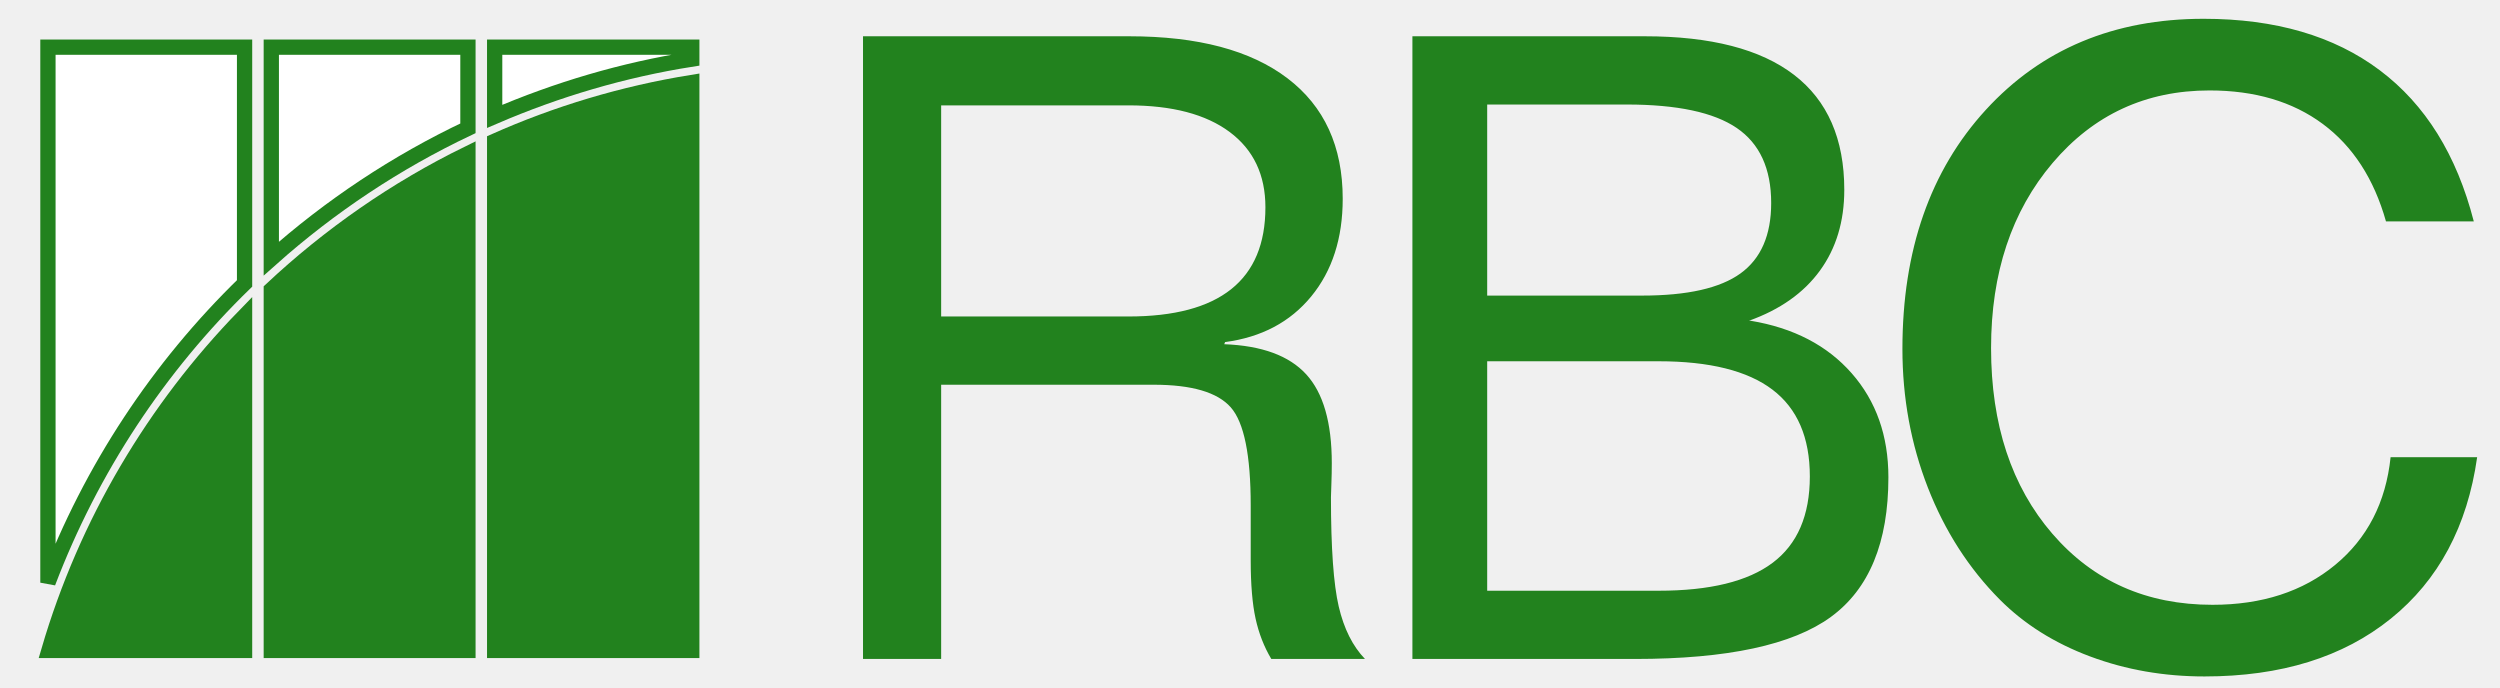
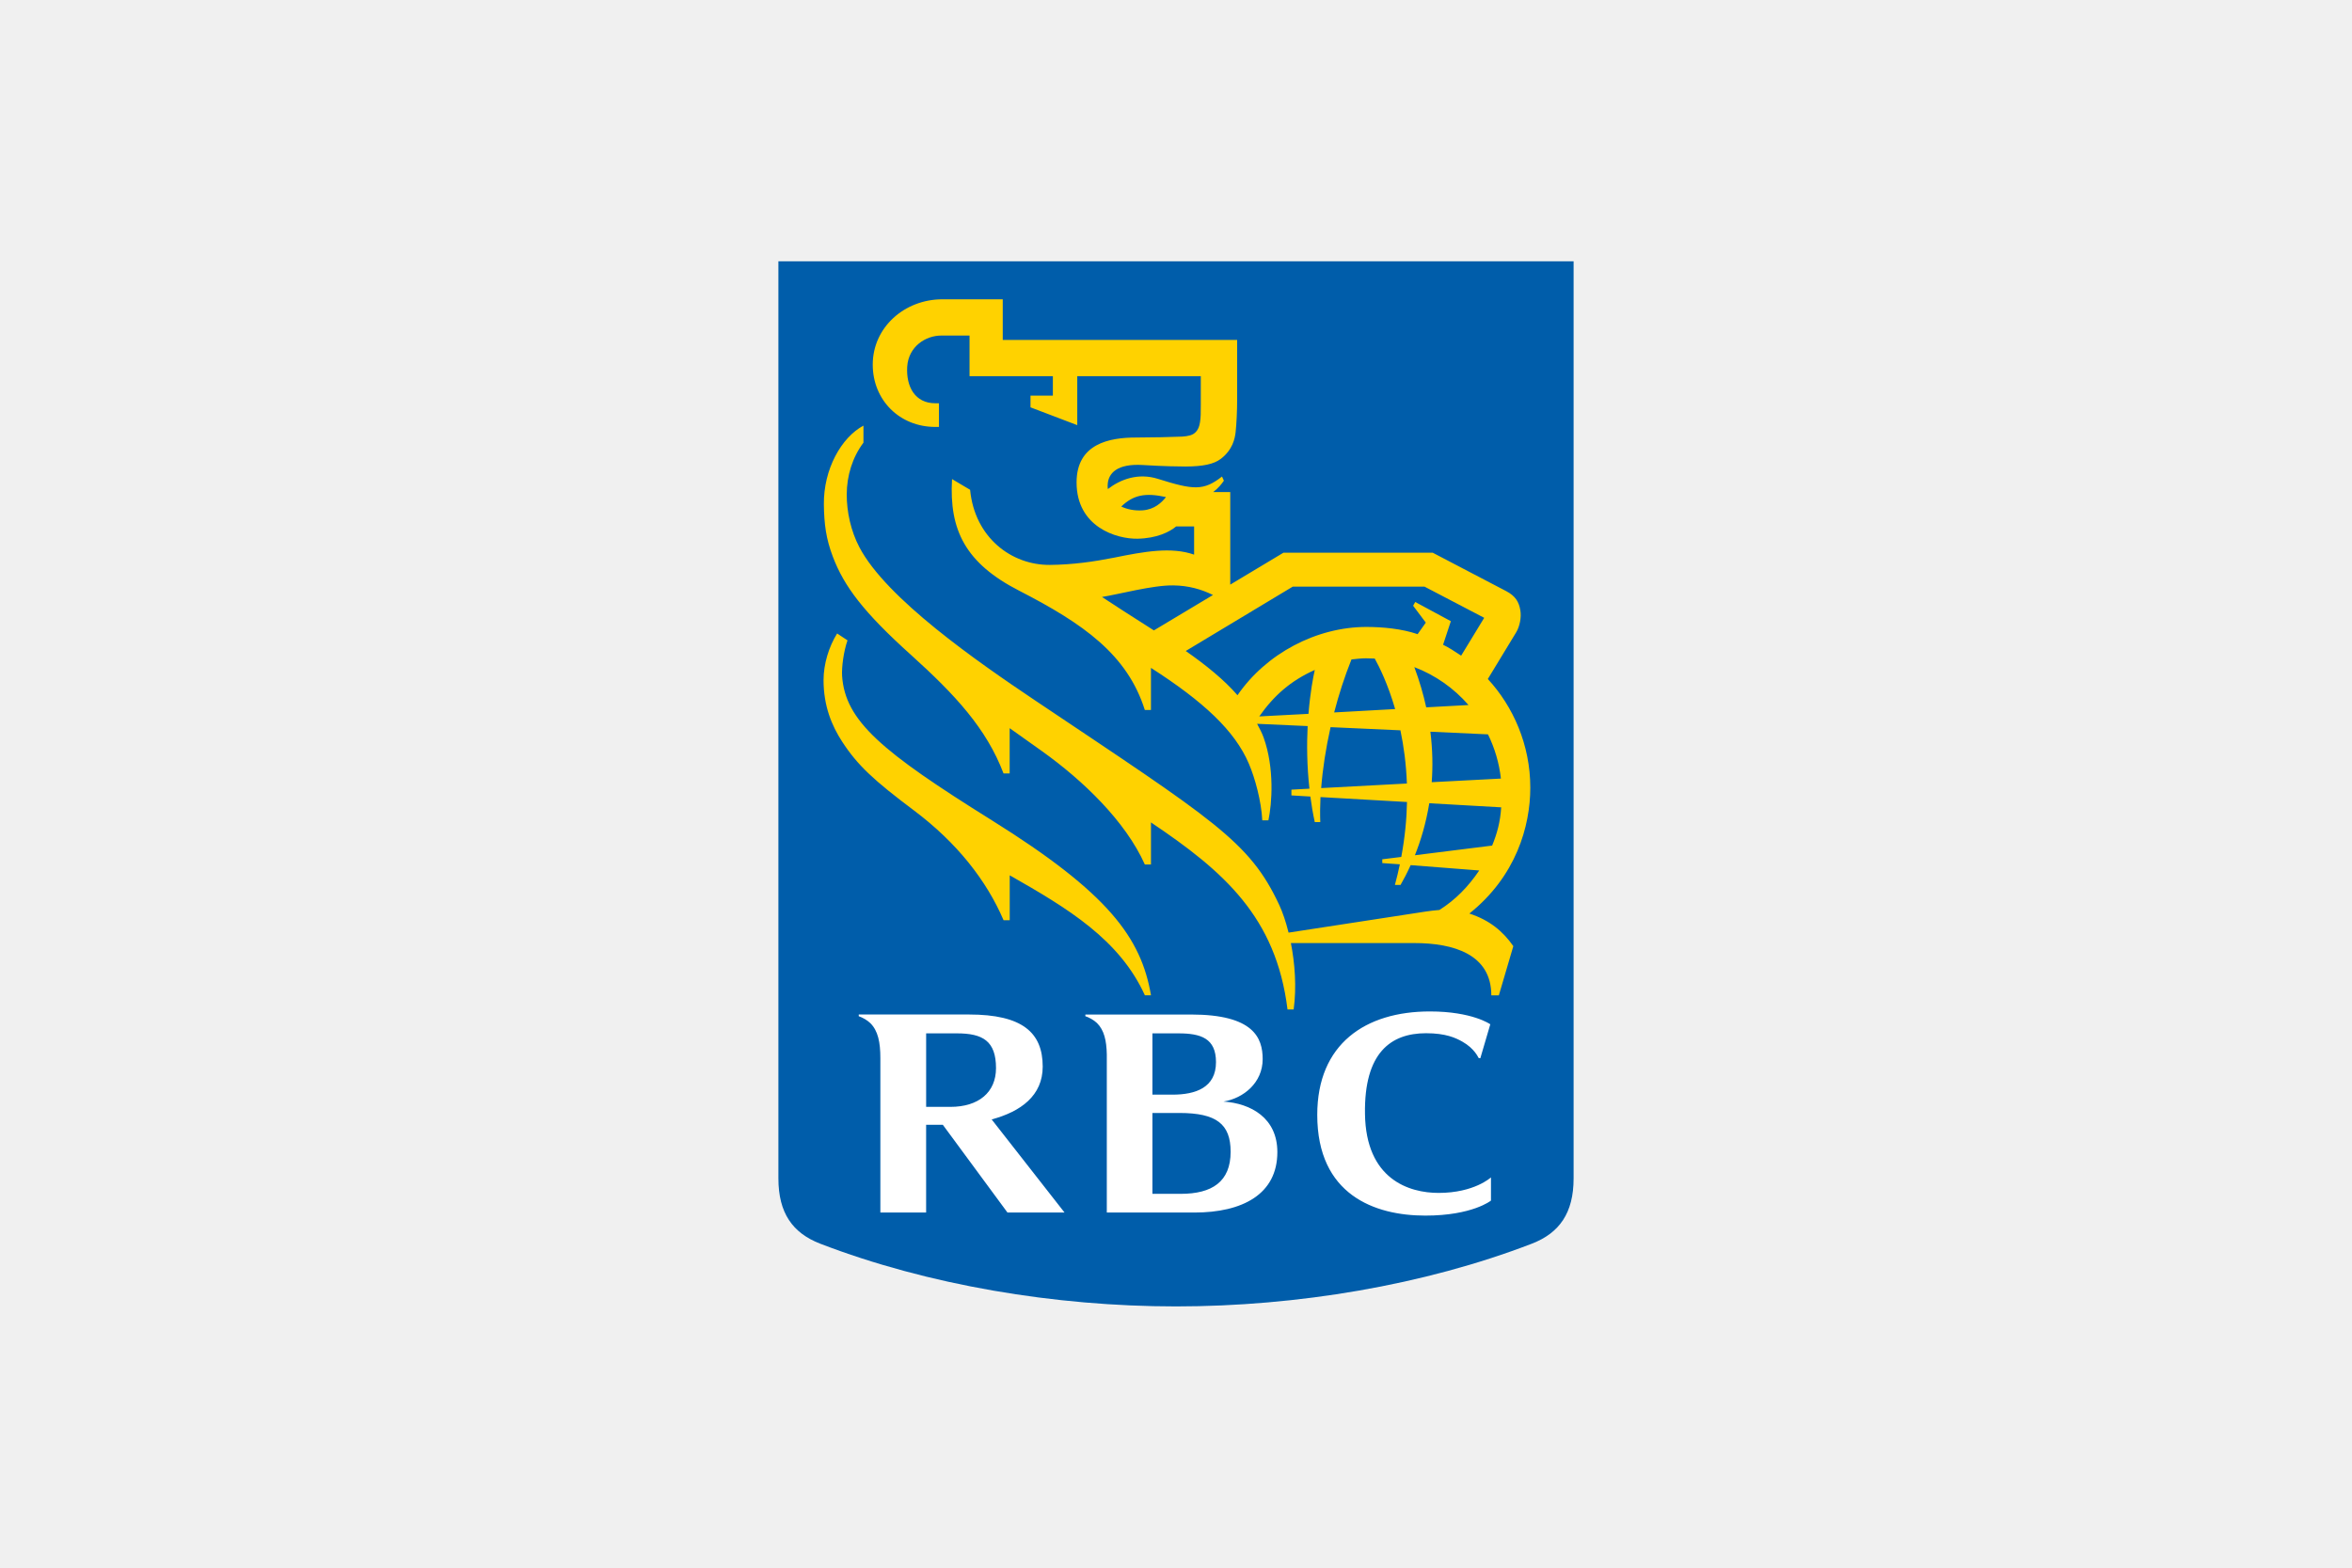
- <svg xmlns="http://www.w3.org/2000/svg" version="1.0" width="800" height="220" id="svg2">
-   <defs id="defs4" />
-   <g id="layer1">
-     <path d="M 301.167,33.719 L 301.167,101.276 L 361.107,101.276 C 375.715,101.276 386.672,98.364 393.976,92.541 C 401.281,86.718 404.933,77.984 404.933,66.337 C 404.933,55.965 401.124,47.936 393.506,42.249 C 385.888,36.562 375.088,33.719 361.107,33.719 L 301.167,33.719 z M 276.162,11.609 L 361.375,11.609 C 383.333,11.609 400.205,16.09 411.991,25.052 C 423.776,34.015 429.669,46.866 429.669,63.608 C 429.669,76.255 426.308,86.673 419.587,94.861 C 412.865,103.05 403.678,107.918 392.027,109.465 L 391.758,110.147 C 403.768,110.602 412.506,113.809 417.973,119.769 C 423.44,125.728 426.174,135.214 426.174,148.225 C 426.174,150.317 426.129,152.569 426.04,154.98 C 425.95,157.392 425.905,158.779 425.905,159.143 C 425.905,175.339 426.734,186.985 428.392,194.082 C 430.05,201.179 432.851,206.774 436.795,210.869 L 406.815,210.869 C 404.485,206.956 402.804,202.634 401.774,197.903 C 400.743,193.172 400.228,186.985 400.228,179.342 L 400.228,161.736 C 400.228,145.632 398.099,135.168 393.842,130.346 C 389.585,125.524 381.362,123.113 369.173,123.113 L 301.167,123.113 L 301.167,210.869 L 276.162,210.869 L 276.162,11.609 z M 475.9,115.606 L 475.9,189.032 L 530.75,189.032 C 547.151,189.032 559.318,186.052 567.25,180.093 C 575.181,174.133 579.147,164.921 579.147,152.455 C 579.147,139.99 575.159,130.733 567.182,124.682 C 559.206,118.632 547.061,115.606 530.75,115.606 L 475.9,115.606 z M 475.9,33.446 L 475.9,94.588 L 525.507,94.588 C 539.936,94.589 550.422,92.223 556.965,87.492 C 563.508,82.76 566.779,75.254 566.779,64.973 C 566.779,53.963 563.104,45.957 555.755,40.952 C 548.406,35.948 536.665,33.446 520.533,33.446 L 475.9,33.446 z M 451.97,11.609 L 526.313,11.609 C 547.465,11.609 563.396,15.727 574.106,23.961 C 584.816,32.195 590.171,44.455 590.171,60.742 C 590.171,70.841 587.572,79.462 582.374,86.604 C 577.175,93.747 569.602,99.092 559.654,102.641 L 560.192,102.641 C 573.904,104.915 584.681,110.511 592.524,119.428 C 600.366,128.344 604.287,139.445 604.287,152.728 C 604.287,173.564 598.147,188.463 585.869,197.425 C 573.59,206.387 552.708,210.869 523.221,210.869 L 451.97,210.869 L 451.97,11.609 z M 791.61,70.841 L 763.512,70.841 C 759.658,57.193 752.914,46.798 743.279,39.656 C 733.645,32.513 721.568,28.942 707.049,28.942 C 686.704,28.942 669.966,36.676 656.836,52.143 C 643.706,67.611 637.141,87.355 637.141,111.375 C 637.141,135.851 643.684,155.663 656.769,170.812 C 669.854,185.961 686.928,193.536 707.99,193.536 C 723.853,193.536 736.938,189.282 747.245,180.775 C 757.552,172.268 763.467,160.781 764.991,146.314 L 792.685,146.314 C 789.548,168.424 780.339,185.643 765.058,197.971 C 749.777,210.3 729.903,216.464 705.435,216.464 C 692.44,216.464 680.228,214.326 668.801,210.05 C 657.374,205.773 647.762,199.723 639.965,191.898 C 630.016,181.889 622.331,169.925 616.909,156.004 C 611.486,142.083 608.775,127.298 608.775,111.648 C 608.775,80.076 617.67,54.578 635.461,35.152 C 653.251,15.727 676.487,6.014 705.167,6.014 C 728.11,6.014 746.887,11.496 761.496,22.459 C 776.104,33.423 786.142,49.551 791.61,70.841 L 791.61,70.841 z" id="text2396" style="font-size:56.336px;font-style:normal;font-variant:normal;font-weight:normal;font-stretch:normal;text-align:start;line-height:100%;writing-mode:lr-tb;text-anchor:start;fill:#22821e;fill-opacity:1;stroke:none;stroke-width:1px;stroke-linecap:butt;stroke-linejoin:miter;stroke-opacity:1;font-family:Folio Bk BT;-inkscape-font-specification:Folio Bk BT" />
-     <path d="M 15.34,15.095 L 15.34,186.455 C 29.215,150.002 50.796,117.397 78.263,90.695 L 78.263,15.095 L 15.34,15.095 z M 86.816,15.095 L 86.816,82.753 C 105.587,66.037 126.764,51.935 149.74,41.059 L 149.74,15.095 L 86.816,15.095 z M 158.292,15.095 L 158.292,37.24 C 178.175,28.69 199.332,22.376 221.369,18.913 L 221.369,15.095 L 158.292,15.095 z" id="rect2401" style="opacity:1;fill:#ffffff;fill-opacity:1;fill-rule:nonzero;stroke:#22821e;stroke-width:4.887;stroke-linecap:round;stroke-linejoin:miter;stroke-miterlimit:4;stroke-opacity:1" />
-     <path d="M 221.369,26.397 C 199.26,29.969 178.14,36.353 158.292,45.182 L 158.292,208.142 L 221.369,208.142 L 221.369,26.397 z M 149.74,49.153 C 126.576,60.496 105.436,75.227 86.816,92.68 L 86.816,208.142 L 149.74,208.142 L 149.74,49.153 z M 78.263,101.08 C 49.391,130.754 27.595,167.348 15.645,208.142 L 78.263,208.142 L 78.263,101.08 z" id="path3181" style="opacity:1;fill:#22821e;fill-opacity:1;fill-rule:nonzero;stroke:#22821e;stroke-width:4.887;stroke-linecap:round;stroke-linejoin:miter;stroke-miterlimit:4;stroke-opacity:1" />
-   </g>
+ <svg xmlns="http://www.w3.org/2000/svg" height="800" width="1200" viewBox="-5.931 -12.994 51.401 77.964">
+   <path d="M39.539 45.611c0 1.717-.703 2.715-2.078 3.246-5.344 2.059-11.672 3.119-17.69 3.119-6.021 0-12.349-1.061-17.692-3.119C.704 48.326 0 47.328 0 45.611V0h39.539z" fill="#005DAA" />
+   <path d="M10.604 27.796c-5.475-3.418-7.281-4.931-7.437-7.173-.026-.454.078-1.223.269-1.771l-.516-.342c-.412.658-.675 1.523-.675 2.316 0 1.296.413 2.276.922 3.059.769 1.184 1.578 1.929 3.572 3.425 2.148 1.611 3.614 3.492 4.458 5.462h.305v-2.235c2.901 1.648 5.461 3.196 6.72 5.966h.304c-.493-2.87-2.117-5.083-7.922-8.707m25.218 8.711h-.374c0-2.042-1.873-2.601-3.834-2.601h-6.132c.198 1.008.289 2.187.138 3.301h-.306c-.567-4.592-3.161-6.864-6.789-9.301v2.092h-.305c-.965-2.158-3.082-4.18-5.086-5.616-.533-.38-1.088-.774-1.635-1.163v2.251h-.305c-.85-2.234-2.393-3.901-4.594-5.888-2.379-2.14-3.336-3.421-3.894-4.894-.338-.892-.432-1.613-.445-2.592-.021-1.751.866-3.333 1.968-3.923v.848c-.546.723-.829 1.642-.831 2.573-.003.861.203 1.817.631 2.631 1.339 2.548 5.849 5.676 8.711 7.599 8.905 5.972 10.683 7.014 12.161 10.183.165.353.329.827.466 1.38 1.286-.199 5.953-.911 6.812-1.047.167-.027.51-.068.688-.08.805-.508 1.431-1.156 1.98-1.964l-3.41-.265c-.177.391-.35.721-.503.984h-.28c.094-.346.175-.688.246-1.025l-.874-.062v-.188l.945-.117c.18-.965.267-1.879.284-2.732l-4.301-.245c-.021.442-.025.857-.01 1.244h-.274c-.094-.43-.166-.856-.22-1.271l-.942-.056v-.286l.896-.049c-.126-1.139-.134-2.2-.089-3.113l-2.513-.113c.117.222.24.443.326.688.544 1.517.414 3.293.236 4.112h-.305c-.045-.946-.362-2.107-.665-2.813-.695-1.639-2.254-3.089-4.87-4.769v2.094h-.305c-.869-2.75-3.035-4.281-6.254-5.934-2.656-1.363-3.481-3.006-3.331-5.548l.898.532c.229 2.376 2.055 3.75 3.968 3.736 1.126-.01 2.181-.16 3.199-.362 1.472-.299 2.834-.55 3.971-.149v-1.403h-.894c-.32.275-.968.594-1.921.611-1.047.018-3.029-.585-3.029-2.8 0-1.924 1.627-2.232 2.952-2.232.712 0 1.892-.025 2.292-.046.295-.02.517-.064.662-.208.15-.147.195-.299.229-.496.042-.239.042-.482.042-.895V5.714H14.86v2.435l-2.325-.885v-.583h1.112v-.967H9.504v-2.02H8.092c-.754 0-1.625.53-1.688 1.555-.057.983.385 1.812 1.398 1.812h.181v1.177h-.181c-1.775 0-3.111-1.332-3.111-3.1 0-1.844 1.569-3.248 3.468-3.248h2.996v2.021H22.81v2.987c0 .504-.029 1.179-.077 1.605-.036.312-.145.871-.733 1.321-.357.27-.893.379-1.761.383-.285.001-1.111-.012-2.101-.074-1.328-.085-1.706.429-1.76.905-.011.1-.011.197.002.29.622-.48 1.502-.821 2.5-.505 1.758.553 2.261.601 3.177-.118l.093.205c-.1.153-.275.373-.532.568h.849v4.602l2.644-1.586h7.424s3.136 1.639 3.651 1.909c.456.24.635.53.705.955.061.355-.033.805-.206 1.093-.109.18-.962 1.577-1.411 2.323 1.261 1.365 2.112 3.275 2.112 5.402 0 1.928-.713 4.414-3.03 6.262 1.02.334 1.673.89 2.186 1.621zM19.271 11.726c-1.043-.229-1.625-.1-2.224.471.294.14.661.216 1.066.189.587-.042.949-.392 1.158-.66m-.601 6.631l2.938-1.761c-.578-.285-1.216-.468-1.972-.477-1.013-.018-2.722.446-3.547.575.369.251 1.679 1.089 2.581 1.663m13.113.187l.407-.574-.63-.839.105-.187 1.771.955-.387 1.172c.287.138.55.31.899.542l1.146-1.882-2.967-1.55h-6.553l-5.32 3.2c.998.694 1.92 1.444 2.573 2.2 1.424-2.075 3.929-3.396 6.41-3.396.811.001 1.755.088 2.546.359m-.533 7.428c-.036-.979-.157-1.865-.322-2.646l-3.473-.157c-.237 1.057-.395 2.088-.467 3.03zm1.168-2.577c.111.897.125 1.736.066 2.511l3.441-.18a6.692 6.692 0 00-.643-2.199zm-1.752-1.126c-.36-1.243-.789-2.106-1.015-2.512a7.029 7.029 0 00-.436-.012c-.243 0-.486.031-.721.056-.347.869-.63 1.746-.86 2.636zm.954-2.086c.257.691.45 1.357.591 2l2.102-.115a6.761 6.761 0 00-2.693-1.885m3.869 8.875c.246-.599.403-1.174.45-1.902l-3.576-.203c-.163 1.002-.429 1.873-.715 2.586zm-8.819-8.734c-1.197.536-2.023 1.265-2.761 2.311l2.448-.128c.088-1.087.231-1.81.313-2.183" fill="#FFD200" />
+   <path d="M22.129 41.789c.998-.162 1.95-.938 1.95-2.111 0-1.057-.45-2.218-3.562-2.218h-5.254v.085c.159.049.412.178.577.338.356.351.475.87.489 1.562v7.863h4.353c2.394 0 4.127-.911 4.127-3.006.001-1.701-1.324-2.424-2.68-2.513m-2.24-3.392c1.114 0 1.869.243 1.869 1.431 0 1.268-1.011 1.617-2.166 1.617h-.995v-3.048zm.113 7.981h-1.405v-4.022h1.341c1.842 0 2.548.551 2.548 1.93-.001 1.491-.924 2.092-2.484 2.092m-8.613.928h2.837l-3.622-4.629c1.451-.389 2.538-1.184 2.538-2.627 0-1.693-1.015-2.591-3.665-2.591H3.995v.085c.203.07.428.201.577.346.383.379.498.957.498 1.737v7.679h2.275v-4.363h.83zm-4.043-8.909h1.531c1.277 0 1.943.374 1.943 1.728 0 1.21-.87 1.928-2.269 1.928H7.346zm26.664.413c.607.342.793.795.798.799.028.033.094.022.094.022l.495-1.685s-.889-.639-3.005-.639c-3.202 0-5.599 1.613-5.599 5.143 0 3.977 2.855 5.01 5.374 5.01 2.341 0 3.263-.746 3.263-.746V45.56s-.829.772-2.604.772c-1.463 0-3.617-.67-3.66-3.938-.044-3.021 1.273-4.004 3.035-4.004.984 0 1.475.231 1.809.42" fill="#FFF" />
</svg>
